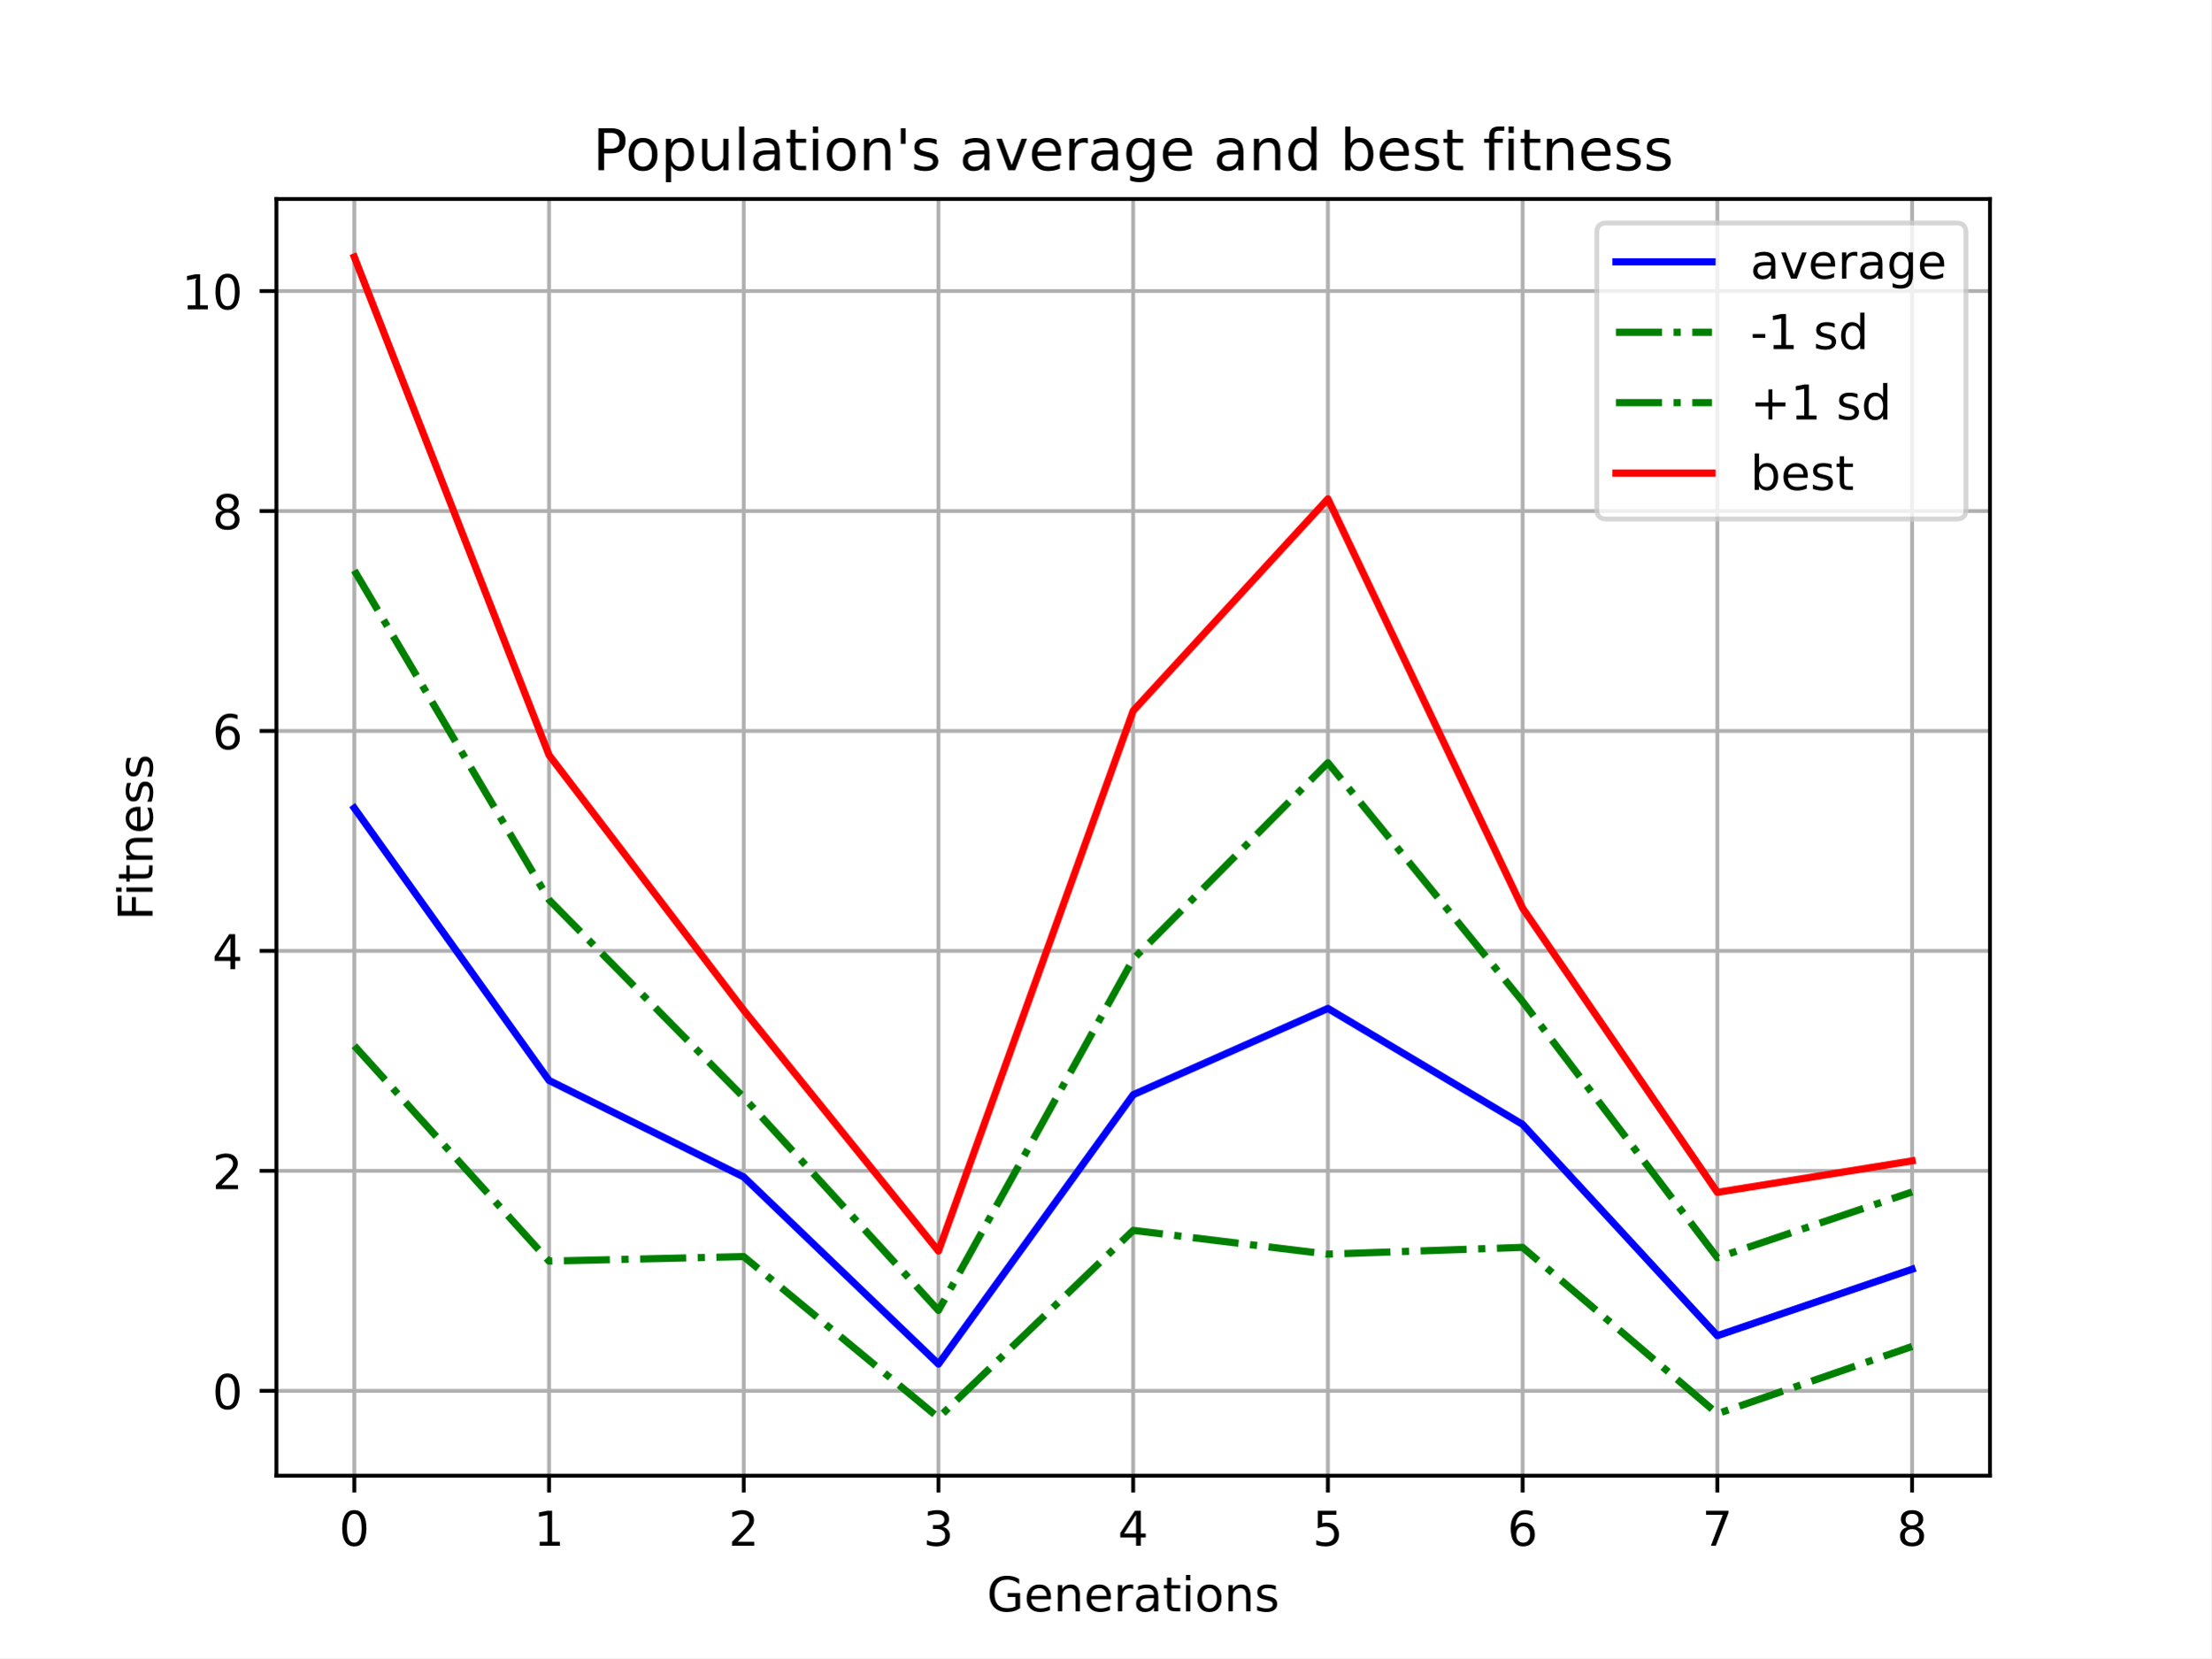
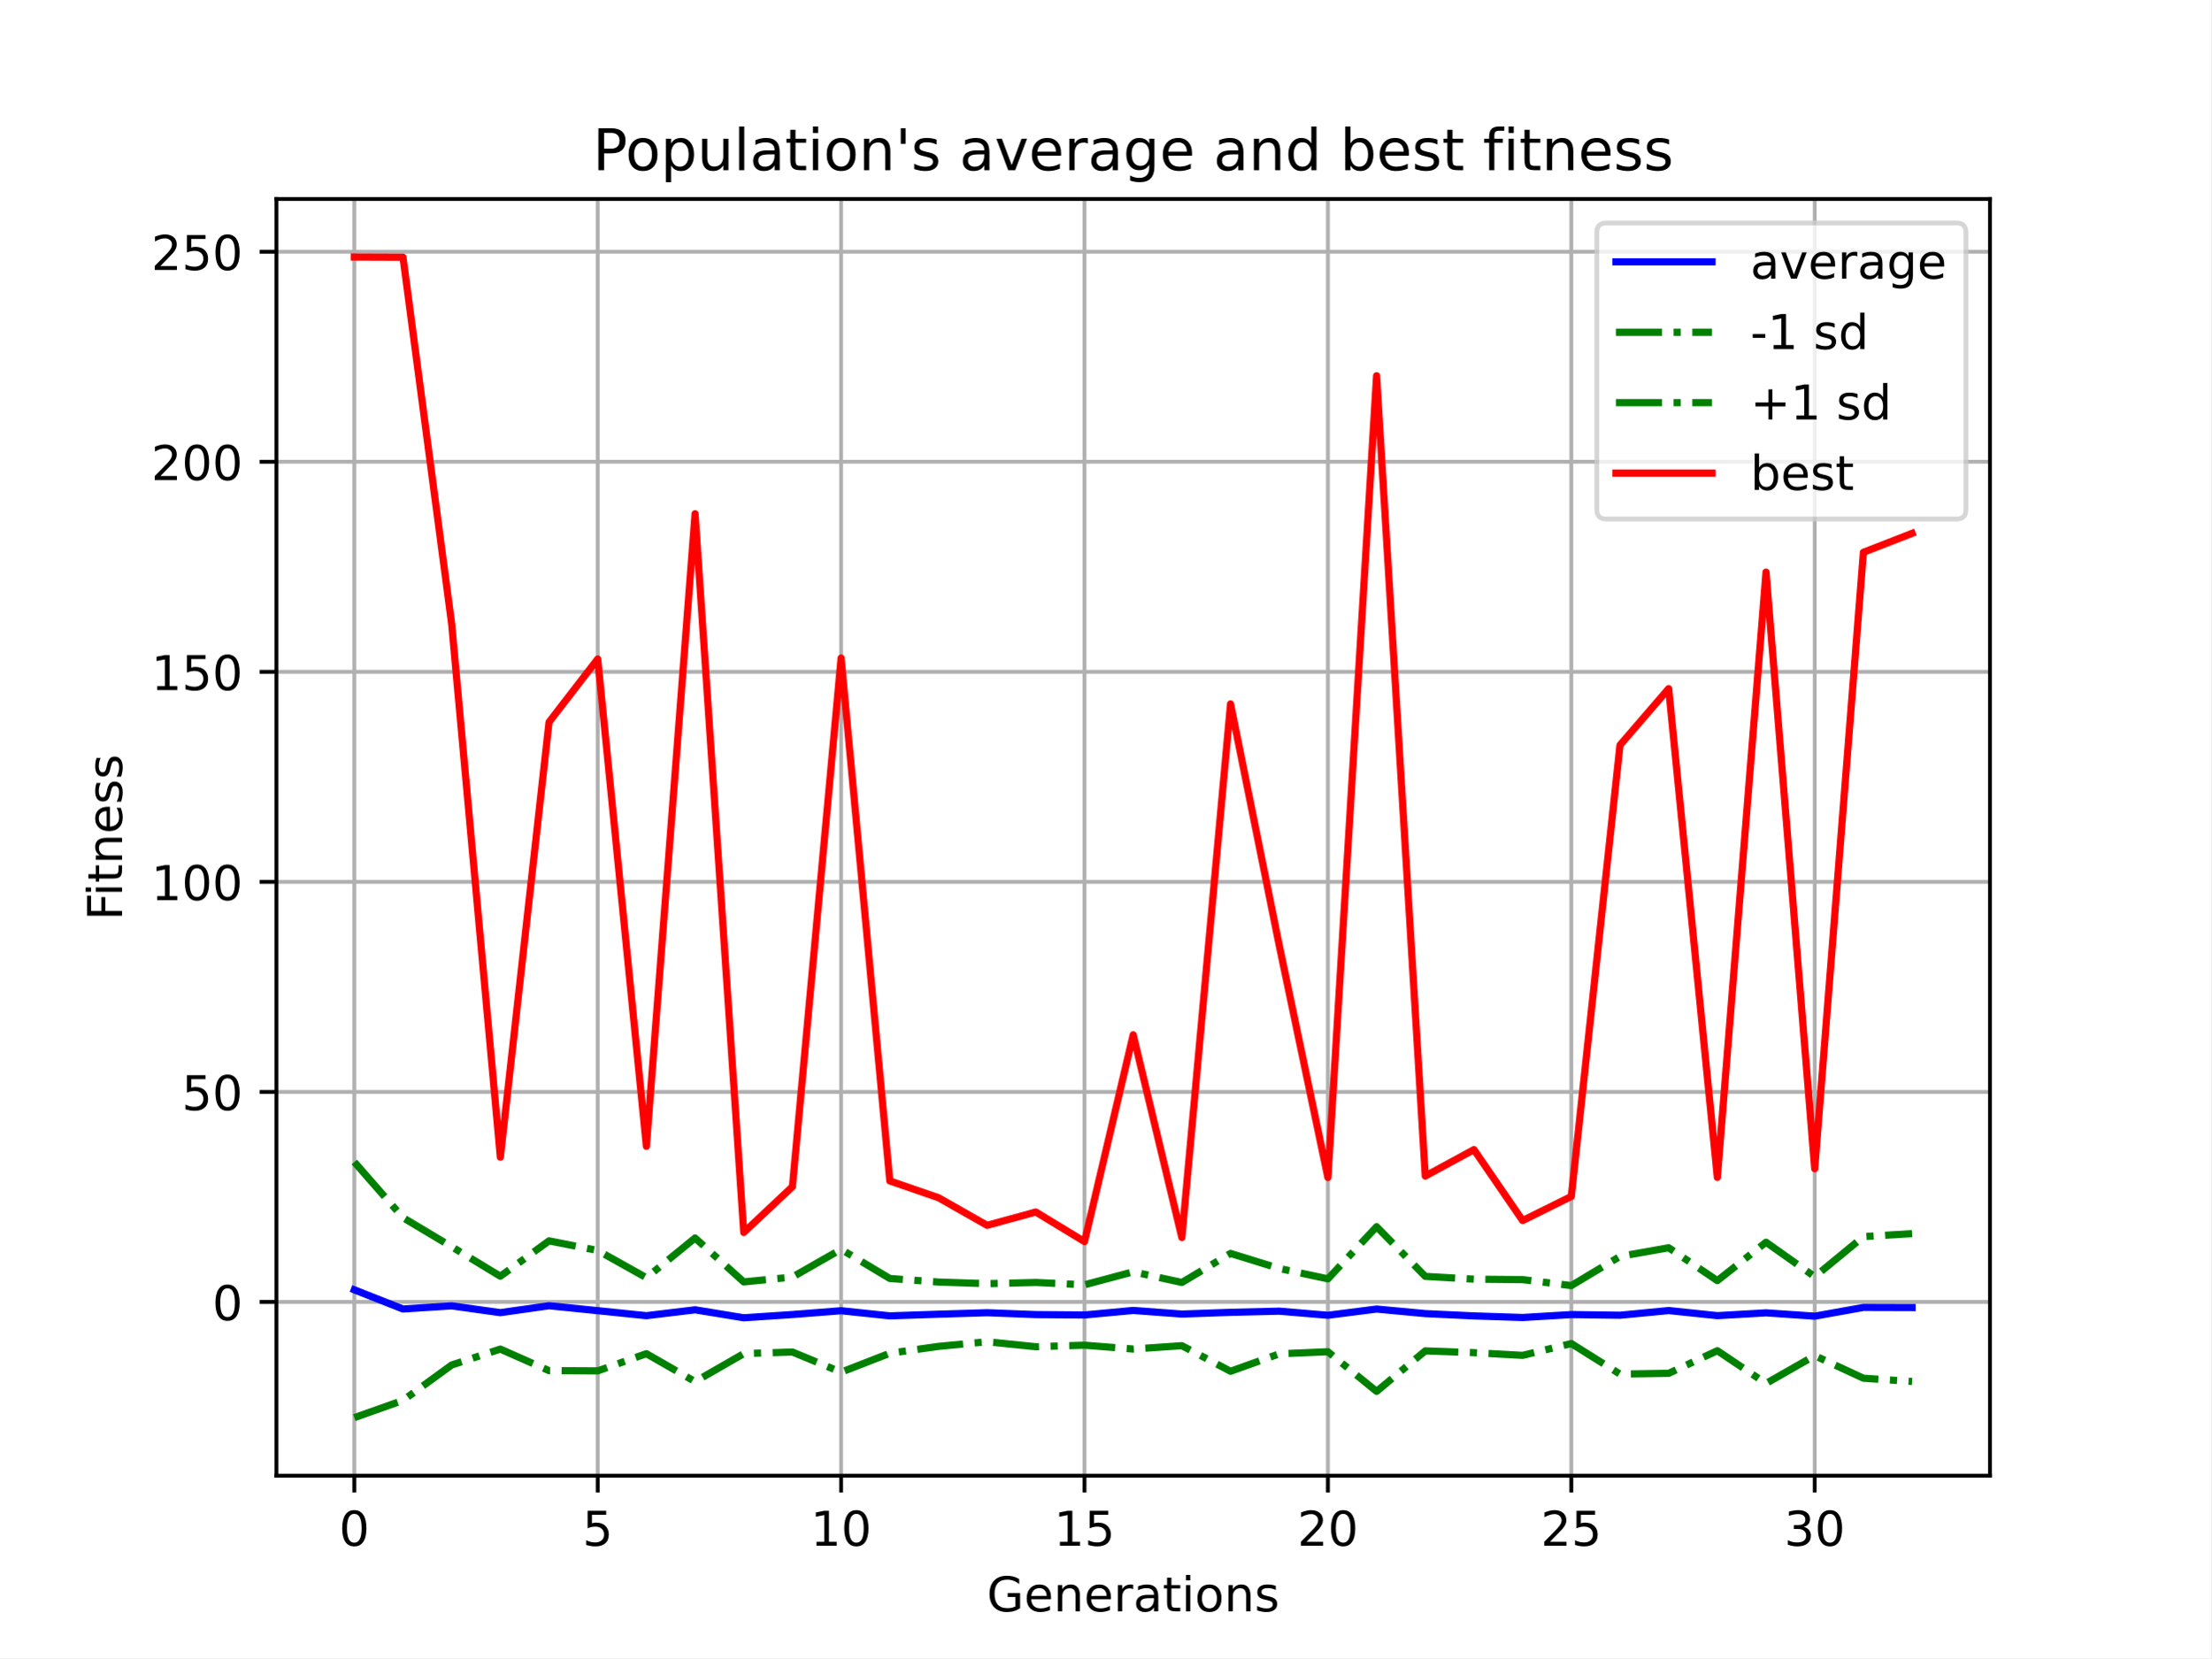
<svg xmlns="http://www.w3.org/2000/svg" xmlns:xlink="http://www.w3.org/1999/xlink" width="460.8pt" height="345.6pt" viewBox="0 0 460.8 345.6" version="1.1">
  <defs>
    <style type="text/css">*{stroke-linejoin: round; stroke-linecap: butt}</style>
  </defs>
  <g id="figure_1">
    <g id="patch_1">
      <path d="M 0 345.6  L 460.8 345.6  L 460.8 0  L 0 0  z " style="fill: #ffffff" />
    </g>
    <g id="axes_1">
      <g id="patch_2">
        <path d="M 57.6 307.584  L 414.72 307.584  L 414.72 41.472  L 57.6 41.472  z " style="fill: #ffffff" />
      </g>
      <g id="matplotlib.axis_1">
        <g id="xtick_1">
          <g id="line2d_1">
-             <path d="M 73.833 307.584  L 73.833 41.472  " clip-path="url(#p01bedd842c)" style="fill: none; stroke: #b0b0b0; stroke-width: 0.8; stroke-linecap: square" />
+             <path d="M 73.833 307.584  L 73.833 41.472  " clip-path="url(#pdebf750aec)" style="fill: none; stroke: #b0b0b0; stroke-width: 0.8; stroke-linecap: square" />
          </g>
          <g id="line2d_2">
            <defs>
-               <path id="m72f42706ec" d="M 0 0  L 0 3.5  " style="stroke: #000000; stroke-width: 0.8" />
-             </defs>
-             <g>
-               <use xlink:href="#m72f42706ec" x="73.833" y="307.584" style="stroke: #000000; stroke-width: 0.8" />
+               <path id="m48e5cbd586" d="M 0 0  L 0 3.5  " style="stroke: #000000; stroke-width: 0.8" />
+             </defs>
+             <g>
+               <use xlink:href="#m48e5cbd586" x="73.833" y="307.584" style="stroke: #000000; stroke-width: 0.8" />
            </g>
          </g>
          <g id="text_1">
            <g transform="translate(70.65148 322.1824) scale(0.1 -0.1)">
              <defs>
                <path id="DejaVuSans-30" d="M 2034 4250  Q 1547 4250 1301 3770  Q 1056 3291 1056 2328  Q 1056 1369 1301 889  Q 1547 409 2034 409  Q 2525 409 2770 889  Q 3016 1369 3016 2328  Q 3016 3291 2770 3770  Q 2525 4250 2034 4250  z M 2034 4750  Q 2819 4750 3233 4129  Q 3647 3509 3647 2328  Q 3647 1150 3233 529  Q 2819 -91 2034 -91  Q 1250 -91 836 529  Q 422 1150 422 2328  Q 422 3509 836 4129  Q 1250 4750 2034 4750  z " transform="scale(0.015625)" />
              </defs>
              <use xlink:href="#DejaVuSans-30" />
            </g>
          </g>
        </g>
        <g id="xtick_2">
          <g id="line2d_3">
-             <path d="M 114.415 307.584  L 114.415 41.472  " clip-path="url(#p01bedd842c)" style="fill: none; stroke: #b0b0b0; stroke-width: 0.8; stroke-linecap: square" />
+             <path d="M 124.56 307.584  L 124.56 41.472  " clip-path="url(#pdebf750aec)" style="fill: none; stroke: #b0b0b0; stroke-width: 0.8; stroke-linecap: square" />
          </g>
          <g id="line2d_4">
            <g>
-               <use xlink:href="#m72f42706ec" x="114.415" y="307.584" style="stroke: #000000; stroke-width: 0.8" />
+               <use xlink:href="#m48e5cbd586" x="124.56" y="307.584" style="stroke: #000000; stroke-width: 0.8" />
            </g>
          </g>
          <g id="text_2">
-             <g transform="translate(111.2333 322.1824) scale(0.1 -0.1)">
+             <g transform="translate(121.3787 322.1824) scale(0.1 -0.1)">
+               <defs>
+                 <path id="DejaVuSans-35" d="M 691 4666  L 3169 4666  L 3169 4134  L 1269 4134  L 1269 2991  Q 1406 3038 1543 3061  Q 1681 3084 1819 3084  Q 2600 3084 3056 2656  Q 3513 2228 3513 1497  Q 3513 744 3044 326  Q 2575 -91 1722 -91  Q 1428 -91 1123 -41  Q 819 9 494 109  L 494 744  Q 775 591 1075 516  Q 1375 441 1709 441  Q 2250 441 2565 725  Q 2881 1009 2881 1497  Q 2881 1984 2565 2268  Q 2250 2553 1709 2553  Q 1456 2553 1204 2497  Q 953 2441 691 2322  L 691 4666  z " transform="scale(0.015625)" />
+               </defs>
+               <use xlink:href="#DejaVuSans-35" />
+             </g>
+           </g>
+         </g>
+         <g id="xtick_3">
+           <g id="line2d_5">
+             <path d="M 175.287 307.584  L 175.287 41.472  " clip-path="url(#pdebf750aec)" style="fill: none; stroke: #b0b0b0; stroke-width: 0.8; stroke-linecap: square" />
+           </g>
+           <g id="line2d_6">
+             <g>
+               <use xlink:href="#m48e5cbd586" x="175.287" y="307.584" style="stroke: #000000; stroke-width: 0.8" />
+             </g>
+           </g>
+           <g id="text_3">
+             <g transform="translate(168.9248 322.1824) scale(0.1 -0.1)">
              <defs>
                <path id="DejaVuSans-31" d="M 794 531  L 1825 531  L 1825 4091  L 703 3866  L 703 4441  L 1819 4666  L 2450 4666  L 2450 531  L 3481 531  L 3481 0  L 794 0  L 794 531  z " transform="scale(0.015625)" />
              </defs>
              <use xlink:href="#DejaVuSans-31" />
-             </g>
-           </g>
-         </g>
-         <g id="xtick_3">
-           <g id="line2d_5">
-             <path d="M 154.996 307.584  L 154.996 41.472  " clip-path="url(#p01bedd842c)" style="fill: none; stroke: #b0b0b0; stroke-width: 0.8; stroke-linecap: square" />
-           </g>
-           <g id="line2d_6">
-             <g>
-               <use xlink:href="#m72f42706ec" x="154.996" y="307.584" style="stroke: #000000; stroke-width: 0.8" />
-             </g>
-           </g>
-           <g id="text_3">
-             <g transform="translate(151.8151 322.1824) scale(0.1 -0.1)">
+               <use xlink:href="#DejaVuSans-30" x="63.623" />
+             </g>
+           </g>
+         </g>
+         <g id="xtick_4">
+           <g id="line2d_7">
+             <path d="M 226.015 307.584  L 226.015 41.472  " clip-path="url(#pdebf750aec)" style="fill: none; stroke: #b0b0b0; stroke-width: 0.8; stroke-linecap: square" />
+           </g>
+           <g id="line2d_8">
+             <g>
+               <use xlink:href="#m48e5cbd586" x="226.015" y="307.584" style="stroke: #000000; stroke-width: 0.8" />
+             </g>
+           </g>
+           <g id="text_4">
+             <g transform="translate(219.652 322.1824) scale(0.1 -0.1)">
+               <use xlink:href="#DejaVuSans-31" />
+               <use xlink:href="#DejaVuSans-35" x="63.623" />
+             </g>
+           </g>
+         </g>
+         <g id="xtick_5">
+           <g id="line2d_9">
+             <path d="M 276.742 307.584  L 276.742 41.472  " clip-path="url(#pdebf750aec)" style="fill: none; stroke: #b0b0b0; stroke-width: 0.8; stroke-linecap: square" />
+           </g>
+           <g id="line2d_10">
+             <g>
+               <use xlink:href="#m48e5cbd586" x="276.742" y="307.584" style="stroke: #000000; stroke-width: 0.8" />
+             </g>
+           </g>
+           <g id="text_5">
+             <g transform="translate(270.3793 322.1824) scale(0.1 -0.1)">
              <defs>
                <path id="DejaVuSans-32" d="M 1228 531  L 3431 531  L 3431 0  L 469 0  L 469 531  Q 828 903 1448 1529  Q 2069 2156 2228 2338  Q 2531 2678 2651 2914  Q 2772 3150 2772 3378  Q 2772 3750 2511 3984  Q 2250 4219 1831 4219  Q 1534 4219 1204 4116  Q 875 4013 500 3803  L 500 4441  Q 881 4594 1212 4672  Q 1544 4750 1819 4750  Q 2544 4750 2975 4387  Q 3406 4025 3406 3419  Q 3406 3131 3298 2873  Q 3191 2616 2906 2266  Q 2828 2175 2409 1742  Q 1991 1309 1228 531  z " transform="scale(0.015625)" />
              </defs>
              <use xlink:href="#DejaVuSans-32" />
-             </g>
-           </g>
-         </g>
-         <g id="xtick_4">
-           <g id="line2d_7">
-             <path d="M 195.578 307.584  L 195.578 41.472  " clip-path="url(#p01bedd842c)" style="fill: none; stroke: #b0b0b0; stroke-width: 0.8; stroke-linecap: square" />
-           </g>
-           <g id="line2d_8">
-             <g>
-               <use xlink:href="#m72f42706ec" x="195.578" y="307.584" style="stroke: #000000; stroke-width: 0.8" />
-             </g>
-           </g>
-           <g id="text_4">
-             <g transform="translate(192.3969 322.1824) scale(0.1 -0.1)">
+               <use xlink:href="#DejaVuSans-30" x="63.623" />
+             </g>
+           </g>
+         </g>
+         <g id="xtick_6">
+           <g id="line2d_11">
+             <path d="M 327.469 307.584  L 327.469 41.472  " clip-path="url(#pdebf750aec)" style="fill: none; stroke: #b0b0b0; stroke-width: 0.8; stroke-linecap: square" />
+           </g>
+           <g id="line2d_12">
+             <g>
+               <use xlink:href="#m48e5cbd586" x="327.469" y="307.584" style="stroke: #000000; stroke-width: 0.8" />
+             </g>
+           </g>
+           <g id="text_6">
+             <g transform="translate(321.1066 322.1824) scale(0.1 -0.1)">
+               <use xlink:href="#DejaVuSans-32" />
+               <use xlink:href="#DejaVuSans-35" x="63.623" />
+             </g>
+           </g>
+         </g>
+         <g id="xtick_7">
+           <g id="line2d_13">
+             <path d="M 378.196 307.584  L 378.196 41.472  " clip-path="url(#pdebf750aec)" style="fill: none; stroke: #b0b0b0; stroke-width: 0.8; stroke-linecap: square" />
+           </g>
+           <g id="line2d_14">
+             <g>
+               <use xlink:href="#m48e5cbd586" x="378.196" y="307.584" style="stroke: #000000; stroke-width: 0.8" />
+             </g>
+           </g>
+           <g id="text_7">
+             <g transform="translate(371.8339 322.1824) scale(0.1 -0.1)">
              <defs>
                <path id="DejaVuSans-33" d="M 2597 2516  Q 3050 2419 3304 2112  Q 3559 1806 3559 1356  Q 3559 666 3084 287  Q 2609 -91 1734 -91  Q 1441 -91 1130 -33  Q 819 25 488 141  L 488 750  Q 750 597 1062 519  Q 1375 441 1716 441  Q 2309 441 2620 675  Q 2931 909 2931 1356  Q 2931 1769 2642 2001  Q 2353 2234 1838 2234  L 1294 2234  L 1294 2753  L 1863 2753  Q 2328 2753 2575 2939  Q 2822 3125 2822 3475  Q 2822 3834 2567 4026  Q 2313 4219 1838 4219  Q 1578 4219 1281 4162  Q 984 4106 628 3988  L 628 4550  Q 988 4650 1302 4700  Q 1616 4750 1894 4750  Q 2613 4750 3031 4423  Q 3450 4097 3450 3541  Q 3450 3153 3228 2886  Q 3006 2619 2597 2516  z " transform="scale(0.015625)" />
              </defs>
              <use xlink:href="#DejaVuSans-33" />
-             </g>
-           </g>
-         </g>
-         <g id="xtick_5">
-           <g id="line2d_9">
-             <path d="M 236.16 307.584  L 236.16 41.472  " clip-path="url(#p01bedd842c)" style="fill: none; stroke: #b0b0b0; stroke-width: 0.8; stroke-linecap: square" />
-           </g>
-           <g id="line2d_10">
-             <g>
-               <use xlink:href="#m72f42706ec" x="236.16" y="307.584" style="stroke: #000000; stroke-width: 0.8" />
-             </g>
-           </g>
-           <g id="text_5">
-             <g transform="translate(232.9787 322.1824) scale(0.1 -0.1)">
-               <defs>
-                 <path id="DejaVuSans-34" d="M 2419 4116  L 825 1625  L 2419 1625  L 2419 4116  z M 2253 4666  L 3047 4666  L 3047 1625  L 3713 1625  L 3713 1100  L 3047 1100  L 3047 0  L 2419 0  L 2419 1100  L 313 1100  L 313 1709  L 2253 4666  z " transform="scale(0.015625)" />
-               </defs>
-               <use xlink:href="#DejaVuSans-34" />
-             </g>
-           </g>
-         </g>
-         <g id="xtick_6">
-           <g id="line2d_11">
-             <path d="M 276.742 307.584  L 276.742 41.472  " clip-path="url(#p01bedd842c)" style="fill: none; stroke: #b0b0b0; stroke-width: 0.8; stroke-linecap: square" />
-           </g>
-           <g id="line2d_12">
-             <g>
-               <use xlink:href="#m72f42706ec" x="276.742" y="307.584" style="stroke: #000000; stroke-width: 0.8" />
-             </g>
-           </g>
-           <g id="text_6">
-             <g transform="translate(273.5606 322.1824) scale(0.1 -0.1)">
-               <defs>
-                 <path id="DejaVuSans-35" d="M 691 4666  L 3169 4666  L 3169 4134  L 1269 4134  L 1269 2991  Q 1406 3038 1543 3061  Q 1681 3084 1819 3084  Q 2600 3084 3056 2656  Q 3513 2228 3513 1497  Q 3513 744 3044 326  Q 2575 -91 1722 -91  Q 1428 -91 1123 -41  Q 819 9 494 109  L 494 744  Q 775 591 1075 516  Q 1375 441 1709 441  Q 2250 441 2565 725  Q 2881 1009 2881 1497  Q 2881 1984 2565 2268  Q 2250 2553 1709 2553  Q 1456 2553 1204 2497  Q 953 2441 691 2322  L 691 4666  z " transform="scale(0.015625)" />
-               </defs>
-               <use xlink:href="#DejaVuSans-35" />
-             </g>
-           </g>
-         </g>
-         <g id="xtick_7">
-           <g id="line2d_13">
-             <path d="M 317.324 307.584  L 317.324 41.472  " clip-path="url(#p01bedd842c)" style="fill: none; stroke: #b0b0b0; stroke-width: 0.8; stroke-linecap: square" />
-           </g>
-           <g id="line2d_14">
-             <g>
-               <use xlink:href="#m72f42706ec" x="317.324" y="307.584" style="stroke: #000000; stroke-width: 0.8" />
-             </g>
-           </g>
-           <g id="text_7">
-             <g transform="translate(314.1424 322.1824) scale(0.1 -0.1)">
-               <defs>
-                 <path id="DejaVuSans-36" d="M 2113 2584  Q 1688 2584 1439 2293  Q 1191 2003 1191 1497  Q 1191 994 1439 701  Q 1688 409 2113 409  Q 2538 409 2786 701  Q 3034 994 3034 1497  Q 3034 2003 2786 2293  Q 2538 2584 2113 2584  z M 3366 4563  L 3366 3988  Q 3128 4100 2886 4159  Q 2644 4219 2406 4219  Q 1781 4219 1451 3797  Q 1122 3375 1075 2522  Q 1259 2794 1537 2939  Q 1816 3084 2150 3084  Q 2853 3084 3261 2657  Q 3669 2231 3669 1497  Q 3669 778 3244 343  Q 2819 -91 2113 -91  Q 1303 -91 875 529  Q 447 1150 447 2328  Q 447 3434 972 4092  Q 1497 4750 2381 4750  Q 2619 4750 2861 4703  Q 3103 4656 3366 4563  z " transform="scale(0.015625)" />
-               </defs>
-               <use xlink:href="#DejaVuSans-36" />
-             </g>
-           </g>
-         </g>
-         <g id="xtick_8">
-           <g id="line2d_15">
-             <path d="M 357.905 307.584  L 357.905 41.472  " clip-path="url(#p01bedd842c)" style="fill: none; stroke: #b0b0b0; stroke-width: 0.8; stroke-linecap: square" />
-           </g>
-           <g id="line2d_16">
-             <g>
-               <use xlink:href="#m72f42706ec" x="357.905" y="307.584" style="stroke: #000000; stroke-width: 0.8" />
-             </g>
-           </g>
-           <g id="text_8">
-             <g transform="translate(354.7242 322.1824) scale(0.1 -0.1)">
-               <defs>
-                 <path id="DejaVuSans-37" d="M 525 4666  L 3525 4666  L 3525 4397  L 1831 0  L 1172 0  L 2766 4134  L 525 4134  L 525 4666  z " transform="scale(0.015625)" />
-               </defs>
-               <use xlink:href="#DejaVuSans-37" />
-             </g>
-           </g>
-         </g>
-         <g id="xtick_9">
-           <g id="line2d_17">
-             <path d="M 398.487 307.584  L 398.487 41.472  " clip-path="url(#p01bedd842c)" style="fill: none; stroke: #b0b0b0; stroke-width: 0.8; stroke-linecap: square" />
-           </g>
-           <g id="line2d_18">
-             <g>
-               <use xlink:href="#m72f42706ec" x="398.487" y="307.584" style="stroke: #000000; stroke-width: 0.8" />
-             </g>
-           </g>
-           <g id="text_9">
-             <g transform="translate(395.306 322.1824) scale(0.1 -0.1)">
-               <defs>
-                 <path id="DejaVuSans-38" d="M 2034 2216  Q 1584 2216 1326 1975  Q 1069 1734 1069 1313  Q 1069 891 1326 650  Q 1584 409 2034 409  Q 2484 409 2743 651  Q 3003 894 3003 1313  Q 3003 1734 2745 1975  Q 2488 2216 2034 2216  z M 1403 2484  Q 997 2584 770 2862  Q 544 3141 544 3541  Q 544 4100 942 4425  Q 1341 4750 2034 4750  Q 2731 4750 3128 4425  Q 3525 4100 3525 3541  Q 3525 3141 3298 2862  Q 3072 2584 2669 2484  Q 3125 2378 3379 2068  Q 3634 1759 3634 1313  Q 3634 634 3220 271  Q 2806 -91 2034 -91  Q 1263 -91 848 271  Q 434 634 434 1313  Q 434 1759 690 2068  Q 947 2378 1403 2484  z M 1172 3481  Q 1172 3119 1398 2916  Q 1625 2713 2034 2713  Q 2441 2713 2670 2916  Q 2900 3119 2900 3481  Q 2900 3844 2670 4047  Q 2441 4250 2034 4250  Q 1625 4250 1398 4047  Q 1172 3844 1172 3481  z " transform="scale(0.015625)" />
-               </defs>
-               <use xlink:href="#DejaVuSans-38" />
-             </g>
-           </g>
-         </g>
-         <g id="text_10">
+               <use xlink:href="#DejaVuSans-30" x="63.623" />
+             </g>
+           </g>
+         </g>
+         <g id="text_8">
          <g transform="translate(205.6623 335.8606) scale(0.1 -0.1)">
            <defs>
              <path id="DejaVuSans-47" d="M 3809 666  L 3809 1919  L 2778 1919  L 2778 2438  L 4434 2438  L 4434 434  Q 4069 175 3628 42  Q 3188 -91 2688 -91  Q 1594 -91 976 548  Q 359 1188 359 2328  Q 359 3472 976 4111  Q 1594 4750 2688 4750  Q 3144 4750 3555 4637  Q 3966 4525 4313 4306  L 4313 3634  Q 3963 3931 3569 4081  Q 3175 4231 2741 4231  Q 1884 4231 1454 3753  Q 1025 3275 1025 2328  Q 1025 1384 1454 906  Q 1884 428 2741 428  Q 3075 428 3337 486  Q 3600 544 3809 666  z " transform="scale(0.015625)" />
              <path id="DejaVuSans-65" d="M 3597 1894  L 3597 1613  L 953 1613  Q 991 1019 1311 708  Q 1631 397 2203 397  Q 2534 397 2845 478  Q 3156 559 3463 722  L 3463 178  Q 3153 47 2828 -22  Q 2503 -91 2169 -91  Q 1331 -91 842 396  Q 353 884 353 1716  Q 353 2575 817 3079  Q 1281 3584 2069 3584  Q 2775 3584 3186 3129  Q 3597 2675 3597 1894  z M 3022 2063  Q 3016 2534 2758 2815  Q 2500 3097 2075 3097  Q 1594 3097 1305 2825  Q 1016 2553 972 2059  L 3022 2063  z " transform="scale(0.015625)" />
              <path id="DejaVuSans-6e" d="M 3513 2113  L 3513 0  L 2938 0  L 2938 2094  Q 2938 2591 2744 2837  Q 2550 3084 2163 3084  Q 1697 3084 1428 2787  Q 1159 2491 1159 1978  L 1159 0  L 581 0  L 581 3500  L 1159 3500  L 1159 2956  Q 1366 3272 1645 3428  Q 1925 3584 2291 3584  Q 2894 3584 3203 3211  Q 3513 2838 3513 2113  z " transform="scale(0.015625)" />
              <path id="DejaVuSans-72" d="M 2631 2963  Q 2534 3019 2420 3045  Q 2306 3072 2169 3072  Q 1681 3072 1420 2755  Q 1159 2438 1159 1844  L 1159 0  L 581 0  L 581 3500  L 1159 3500  L 1159 2956  Q 1341 3275 1631 3429  Q 1922 3584 2338 3584  Q 2397 3584 2469 3576  Q 2541 3569 2628 3553  L 2631 2963  z " transform="scale(0.015625)" />
              <path id="DejaVuSans-61" d="M 2194 1759  Q 1497 1759 1228 1600  Q 959 1441 959 1056  Q 959 750 1161 570  Q 1363 391 1709 391  Q 2188 391 2477 730  Q 2766 1069 2766 1631  L 2766 1759  L 2194 1759  z M 3341 1997  L 3341 0  L 2766 0  L 2766 531  Q 2569 213 2275 61  Q 1981 -91 1556 -91  Q 1019 -91 701 211  Q 384 513 384 1019  Q 384 1609 779 1909  Q 1175 2209 1959 2209  L 2766 2209  L 2766 2266  Q 2766 2663 2505 2880  Q 2244 3097 1772 3097  Q 1472 3097 1187 3025  Q 903 2953 641 2809  L 641 3341  Q 956 3463 1253 3523  Q 1550 3584 1831 3584  Q 2591 3584 2966 3190  Q 3341 2797 3341 1997  z " transform="scale(0.015625)" />
              <path id="DejaVuSans-74" d="M 1172 4494  L 1172 3500  L 2356 3500  L 2356 3053  L 1172 3053  L 1172 1153  Q 1172 725 1289 603  Q 1406 481 1766 481  L 2356 481  L 2356 0  L 1766 0  Q 1100 0 847 248  Q 594 497 594 1153  L 594 3053  L 172 3053  L 172 3500  L 594 3500  L 594 4494  L 1172 4494  z " transform="scale(0.015625)" />
              <path id="DejaVuSans-69" d="M 603 3500  L 1178 3500  L 1178 0  L 603 0  L 603 3500  z M 603 4863  L 1178 4863  L 1178 4134  L 603 4134  L 603 4863  z " transform="scale(0.015625)" />
              <path id="DejaVuSans-6f" d="M 1959 3097  Q 1497 3097 1228 2736  Q 959 2375 959 1747  Q 959 1119 1226 758  Q 1494 397 1959 397  Q 2419 397 2687 759  Q 2956 1122 2956 1747  Q 2956 2369 2687 2733  Q 2419 3097 1959 3097  z M 1959 3584  Q 2709 3584 3137 3096  Q 3566 2609 3566 1747  Q 3566 888 3137 398  Q 2709 -91 1959 -91  Q 1206 -91 779 398  Q 353 888 353 1747  Q 353 2609 779 3096  Q 1206 3584 1959 3584  z " transform="scale(0.015625)" />
              <path id="DejaVuSans-73" d="M 2834 3397  L 2834 2853  Q 2591 2978 2328 3040  Q 2066 3103 1784 3103  Q 1356 3103 1142 2972  Q 928 2841 928 2578  Q 928 2378 1081 2264  Q 1234 2150 1697 2047  L 1894 2003  Q 2506 1872 2764 1633  Q 3022 1394 3022 966  Q 3022 478 2636 193  Q 2250 -91 1575 -91  Q 1294 -91 989 -36  Q 684 19 347 128  L 347 722  Q 666 556 975 473  Q 1284 391 1588 391  Q 1994 391 2212 530  Q 2431 669 2431 922  Q 2431 1156 2273 1281  Q 2116 1406 1581 1522  L 1381 1569  Q 847 1681 609 1914  Q 372 2147 372 2553  Q 372 3047 722 3315  Q 1072 3584 1716 3584  Q 2034 3584 2315 3537  Q 2597 3491 2834 3397  z " transform="scale(0.015625)" />
            </defs>
            <use xlink:href="#DejaVuSans-47" />
            <use xlink:href="#DejaVuSans-65" x="77.49" />
            <use xlink:href="#DejaVuSans-6e" x="139.014" />
            <use xlink:href="#DejaVuSans-65" x="202.393" />
            <use xlink:href="#DejaVuSans-72" x="263.916" />
            <use xlink:href="#DejaVuSans-61" x="305.029" />
            <use xlink:href="#DejaVuSans-74" x="366.309" />
            <use xlink:href="#DejaVuSans-69" x="405.518" />
            <use xlink:href="#DejaVuSans-6f" x="433.301" />
            <use xlink:href="#DejaVuSans-6e" x="494.482" />
            <use xlink:href="#DejaVuSans-73" x="557.861" />
          </g>
        </g>
      </g>
      <g id="matplotlib.axis_2">
        <g id="ytick_1">
+           <g id="line2d_15">
+             <path d="M 57.6 271.369  L 414.72 271.369  " clip-path="url(#pdebf750aec)" style="fill: none; stroke: #b0b0b0; stroke-width: 0.8; stroke-linecap: square" />
+           </g>
+           <g id="line2d_16">
+             <defs>
+               <path id="m5f8ecd2b0b" d="M 0 0  L -3.5 0  " style="stroke: #000000; stroke-width: 0.8" />
+             </defs>
+             <g>
+               <use xlink:href="#m5f8ecd2b0b" x="57.6" y="271.369" style="stroke: #000000; stroke-width: 0.8" />
+             </g>
+           </g>
+           <g id="text_9">
+             <g transform="translate(44.2375 275.1684) scale(0.1 -0.1)">
+               <use xlink:href="#DejaVuSans-30" />
+             </g>
+           </g>
+         </g>
+         <g id="ytick_2">
+           <g id="line2d_17">
+             <path d="M 57.6 227.589  L 414.72 227.589  " clip-path="url(#pdebf750aec)" style="fill: none; stroke: #b0b0b0; stroke-width: 0.8; stroke-linecap: square" />
+           </g>
+           <g id="line2d_18">
+             <g>
+               <use xlink:href="#m5f8ecd2b0b" x="57.6" y="227.589" style="stroke: #000000; stroke-width: 0.8" />
+             </g>
+           </g>
+           <g id="text_10">
+             <g transform="translate(37.875 231.3882) scale(0.1 -0.1)">
+               <use xlink:href="#DejaVuSans-35" />
+               <use xlink:href="#DejaVuSans-30" x="63.623" />
+             </g>
+           </g>
+         </g>
+         <g id="ytick_3">
          <g id="line2d_19">
-             <path d="M 57.6 289.898  L 414.72 289.898  " clip-path="url(#p01bedd842c)" style="fill: none; stroke: #b0b0b0; stroke-width: 0.8; stroke-linecap: square" />
+             <path d="M 57.6 183.809  L 414.72 183.809  " clip-path="url(#pdebf750aec)" style="fill: none; stroke: #b0b0b0; stroke-width: 0.8; stroke-linecap: square" />
          </g>
          <g id="line2d_20">
-             <defs>
-               <path id="m02388fbb67" d="M 0 0  L -3.5 0  " style="stroke: #000000; stroke-width: 0.8" />
-             </defs>
-             <g>
-               <use xlink:href="#m02388fbb67" x="57.6" y="289.898" style="stroke: #000000; stroke-width: 0.8" />
+             <g>
+               <use xlink:href="#m5f8ecd2b0b" x="57.6" y="183.809" style="stroke: #000000; stroke-width: 0.8" />
            </g>
          </g>
          <g id="text_11">
-             <g transform="translate(44.2375 293.6971) scale(0.1 -0.1)">
-               <use xlink:href="#DejaVuSans-30" />
-             </g>
-           </g>
-         </g>
-         <g id="ytick_2">
+             <g transform="translate(31.5125 187.608) scale(0.1 -0.1)">
+               <use xlink:href="#DejaVuSans-31" />
+               <use xlink:href="#DejaVuSans-30" x="63.623" />
+               <use xlink:href="#DejaVuSans-30" x="127.246" />
+             </g>
+           </g>
+         </g>
+         <g id="ytick_4">
          <g id="line2d_21">
-             <path d="M 57.6 244.05  L 414.72 244.05  " clip-path="url(#p01bedd842c)" style="fill: none; stroke: #b0b0b0; stroke-width: 0.8; stroke-linecap: square" />
+             <path d="M 57.6 140.029  L 414.72 140.029  " clip-path="url(#pdebf750aec)" style="fill: none; stroke: #b0b0b0; stroke-width: 0.8; stroke-linecap: square" />
          </g>
          <g id="line2d_22">
            <g>
-               <use xlink:href="#m02388fbb67" x="57.6" y="244.05" style="stroke: #000000; stroke-width: 0.8" />
+               <use xlink:href="#m5f8ecd2b0b" x="57.6" y="140.029" style="stroke: #000000; stroke-width: 0.8" />
            </g>
          </g>
          <g id="text_12">
-             <g transform="translate(44.2375 247.8491) scale(0.1 -0.1)">
+             <g transform="translate(31.5125 143.8278) scale(0.1 -0.1)">
+               <use xlink:href="#DejaVuSans-31" />
+               <use xlink:href="#DejaVuSans-35" x="63.623" />
+               <use xlink:href="#DejaVuSans-30" x="127.246" />
+             </g>
+           </g>
+         </g>
+         <g id="ytick_5">
+           <g id="line2d_23">
+             <path d="M 57.6 96.248  L 414.72 96.248  " clip-path="url(#pdebf750aec)" style="fill: none; stroke: #b0b0b0; stroke-width: 0.8; stroke-linecap: square" />
+           </g>
+           <g id="line2d_24">
+             <g>
+               <use xlink:href="#m5f8ecd2b0b" x="57.6" y="96.248" style="stroke: #000000; stroke-width: 0.8" />
+             </g>
+           </g>
+           <g id="text_13">
+             <g transform="translate(31.5125 100.0477) scale(0.1 -0.1)">
              <use xlink:href="#DejaVuSans-32" />
-             </g>
-           </g>
-         </g>
-         <g id="ytick_3">
-           <g id="line2d_23">
-             <path d="M 57.6 198.202  L 414.72 198.202  " clip-path="url(#p01bedd842c)" style="fill: none; stroke: #b0b0b0; stroke-width: 0.8; stroke-linecap: square" />
-           </g>
-           <g id="line2d_24">
-             <g>
-               <use xlink:href="#m02388fbb67" x="57.6" y="198.202" style="stroke: #000000; stroke-width: 0.8" />
-             </g>
-           </g>
-           <g id="text_13">
-             <g transform="translate(44.2375 202.0012) scale(0.1 -0.1)">
-               <use xlink:href="#DejaVuSans-34" />
-             </g>
-           </g>
-         </g>
-         <g id="ytick_4">
+               <use xlink:href="#DejaVuSans-30" x="63.623" />
+               <use xlink:href="#DejaVuSans-30" x="127.246" />
+             </g>
+           </g>
+         </g>
+         <g id="ytick_6">
          <g id="line2d_25">
-             <path d="M 57.6 152.354  L 414.72 152.354  " clip-path="url(#p01bedd842c)" style="fill: none; stroke: #b0b0b0; stroke-width: 0.8; stroke-linecap: square" />
+             <path d="M 57.6 52.468  L 414.72 52.468  " clip-path="url(#pdebf750aec)" style="fill: none; stroke: #b0b0b0; stroke-width: 0.8; stroke-linecap: square" />
          </g>
          <g id="line2d_26">
            <g>
-               <use xlink:href="#m02388fbb67" x="57.6" y="152.354" style="stroke: #000000; stroke-width: 0.8" />
+               <use xlink:href="#m5f8ecd2b0b" x="57.6" y="52.468" style="stroke: #000000; stroke-width: 0.8" />
            </g>
          </g>
          <g id="text_14">
-             <g transform="translate(44.2375 156.1532) scale(0.1 -0.1)">
-               <use xlink:href="#DejaVuSans-36" />
-             </g>
-           </g>
-         </g>
-         <g id="ytick_5">
-           <g id="line2d_27">
-             <path d="M 57.6 106.506  L 414.72 106.506  " clip-path="url(#p01bedd842c)" style="fill: none; stroke: #b0b0b0; stroke-width: 0.8; stroke-linecap: square" />
-           </g>
-           <g id="line2d_28">
-             <g>
-               <use xlink:href="#m02388fbb67" x="57.6" y="106.506" style="stroke: #000000; stroke-width: 0.8" />
-             </g>
-           </g>
-           <g id="text_15">
-             <g transform="translate(44.2375 110.3053) scale(0.1 -0.1)">
-               <use xlink:href="#DejaVuSans-38" />
-             </g>
-           </g>
-         </g>
-         <g id="ytick_6">
-           <g id="line2d_29">
-             <path d="M 57.6 60.658  L 414.72 60.658  " clip-path="url(#p01bedd842c)" style="fill: none; stroke: #b0b0b0; stroke-width: 0.8; stroke-linecap: square" />
-           </g>
-           <g id="line2d_30">
-             <g>
-               <use xlink:href="#m02388fbb67" x="57.6" y="60.658" style="stroke: #000000; stroke-width: 0.8" />
-             </g>
-           </g>
-           <g id="text_16">
-             <g transform="translate(37.875 64.45734) scale(0.1 -0.1)">
-               <use xlink:href="#DejaVuSans-31" />
-               <use xlink:href="#DejaVuSans-30" x="63.623" />
-             </g>
-           </g>
-         </g>
-         <g id="text_17">
-           <g transform="translate(31.79531 191.8452) rotate(-90) scale(0.1 -0.1)">
+             <g transform="translate(31.5125 56.26746) scale(0.1 -0.1)">
+               <use xlink:href="#DejaVuSans-32" />
+               <use xlink:href="#DejaVuSans-35" x="63.623" />
+               <use xlink:href="#DejaVuSans-30" x="127.246" />
+             </g>
+           </g>
+         </g>
+         <g id="text_15">
+           <g transform="translate(25.43281 191.8452) rotate(-90) scale(0.1 -0.1)">
            <defs>
              <path id="DejaVuSans-46" d="M 628 4666  L 3309 4666  L 3309 4134  L 1259 4134  L 1259 2759  L 3109 2759  L 3109 2228  L 1259 2228  L 1259 0  L 628 0  L 628 4666  z " transform="scale(0.015625)" />
            </defs>
            <use xlink:href="#DejaVuSans-46" />
            <use xlink:href="#DejaVuSans-69" x="50.27" />
            <use xlink:href="#DejaVuSans-74" x="78.053" />
            <use xlink:href="#DejaVuSans-6e" x="117.262" />
            <use xlink:href="#DejaVuSans-65" x="180.641" />
            <use xlink:href="#DejaVuSans-73" x="242.164" />
            <use xlink:href="#DejaVuSans-73" x="294.264" />
          </g>
        </g>
      </g>
-       <g id="line2d_31">
-         <path d="M 73.833 168.431  L 114.415 225.201  L 154.996 245.33  L 195.578 284.314  L 236.16 228.179  L 276.742 210.189  L 317.324 234.373  L 357.905 278.406  L 398.487 264.549  " clip-path="url(#p01bedd842c)" style="fill: none; stroke: #0000ff; stroke-width: 1.5; stroke-linecap: square" />
-       </g>
-       <g id="line2d_32">
-         <path d="M 73.833 217.967  L 114.415 262.858  L 154.996 261.918  L 195.578 295.488  L 236.16 256.455  L 276.742 261.409  L 317.324 259.995  L 357.905 294.667  L 398.487 280.65  " clip-path="url(#p01bedd842c)" style="fill: none; stroke-dasharray: 9.6,2.4,1.5,2.4; stroke-dashoffset: 0; stroke: #008000; stroke-width: 1.5" />
-       </g>
-       <g id="line2d_33">
-         <path d="M 73.833 118.894  L 114.415 187.543  L 154.996 228.742  L 195.578 273.14  L 236.16 199.903  L 276.742 158.968  L 317.324 208.751  L 357.905 262.145  L 398.487 248.447  " clip-path="url(#p01bedd842c)" style="fill: none; stroke-dasharray: 9.6,2.4,1.5,2.4; stroke-dashoffset: 0; stroke: #008000; stroke-width: 1.5" />
-       </g>
-       <g id="line2d_34">
-         <path d="M 73.833 53.568  L 114.415 157.378  L 154.996 210.564  L 195.578 260.766  L 236.16 148.156  L 276.742 103.973  L 317.324 189.28  L 357.905 248.526  L 398.487 241.967  " clip-path="url(#p01bedd842c)" style="fill: none; stroke: #ff0000; stroke-width: 1.5; stroke-linecap: square" />
+       <g id="line2d_27">
+         <path d="M 73.833 268.843  L 83.978 272.841  L 94.124 272.186  L 104.269 273.604  L 114.415 272.162  L 124.56 273.189  L 134.705 274.236  L 144.851 273.008  L 154.996 274.672  L 165.142 273.996  L 175.287 273.202  L 185.433 274.272  L 195.578 273.927  L 205.724 273.616  L 215.869 274.007  L 226.015 274.089  L 236.16 273.141  L 246.305 273.898  L 256.451 273.537  L 266.596 273.29  L 276.742 274.151  L 286.887 272.849  L 297.033 273.804  L 307.178 274.281  L 317.324 274.612  L 327.469 274.004  L 337.615 274.142  L 347.76 273.163  L 357.905 274.23  L 368.051 273.641  L 378.196 274.337  L 388.342 272.51  L 398.487 272.541  " clip-path="url(#pdebf750aec)" style="fill: none; stroke: #0000ff; stroke-width: 1.5; stroke-linecap: square" />
+       </g>
+       <g id="line2d_28">
+         <path d="M 73.833 295.488  L 83.978 291.888  L 94.124 284.515  L 104.269 281.198  L 114.415 285.687  L 124.56 285.738  L 134.705 282.152  L 144.851 287.976  L 154.996 282.145  L 165.142 281.806  L 175.287 286.011  L 185.433 282.065  L 195.578 280.632  L 205.724 279.665  L 215.869 280.704  L 226.015 280.381  L 236.16 281.187  L 246.305 280.484  L 256.451 285.819  L 266.596 282.188  L 276.742 281.747  L 286.887 290.012  L 297.033 281.569  L 307.178 281.94  L 317.324 282.505  L 327.469 280.043  L 337.615 286.408  L 347.76 286.248  L 357.905 281.533  L 368.051 288.358  L 378.196 282.565  L 388.342 287.266  L 398.487 287.951  " clip-path="url(#pdebf750aec)" style="fill: none; stroke-dasharray: 9.6,2.4,1.5,2.4; stroke-dashoffset: 0; stroke: #008000; stroke-width: 1.5" />
+       </g>
+       <g id="line2d_29">
+         <path d="M 73.833 242.197  L 83.978 253.795  L 94.124 259.858  L 104.269 266.01  L 114.415 258.638  L 124.56 260.64  L 134.705 266.319  L 144.851 258.04  L 154.996 267.199  L 165.142 266.187  L 175.287 260.392  L 185.433 266.478  L 195.578 267.222  L 205.724 267.566  L 215.869 267.31  L 226.015 267.796  L 236.16 265.094  L 246.305 267.313  L 256.451 261.256  L 266.596 264.393  L 276.742 266.556  L 286.887 255.685  L 297.033 266.039  L 307.178 266.622  L 317.324 266.719  L 327.469 267.964  L 337.615 261.877  L 347.76 260.078  L 357.905 266.927  L 368.051 258.923  L 378.196 266.109  L 388.342 257.754  L 398.487 257.131  " clip-path="url(#pdebf750aec)" style="fill: none; stroke-dasharray: 9.6,2.4,1.5,2.4; stroke-dashoffset: 0; stroke: #008000; stroke-width: 1.5" />
+       </g>
+       <g id="line2d_30">
+         <path d="M 73.833 53.568  L 83.978 53.607  L 94.124 130.054  L 104.269 241.197  L 114.415 150.511  L 124.56 137.352  L 134.705 238.932  L 144.851 107.074  L 154.996 256.885  L 165.142 247.345  L 175.287 137.157  L 185.433 246.145  L 195.578 249.641  L 205.724 255.4  L 215.869 252.624  L 226.015 258.792  L 236.16 215.689  L 246.305 257.947  L 256.451 146.717  L 266.596 197.037  L 276.742 245.435  L 286.887 78.312  L 297.033 245.132  L 307.178 239.618  L 317.324 254.401  L 327.469 249.382  L 337.615 155.303  L 347.76 143.53  L 357.905 245.416  L 368.051 119.243  L 378.196 243.604  L 388.342 115.113  L 398.487 111.158  " clip-path="url(#pdebf750aec)" style="fill: none; stroke: #ff0000; stroke-width: 1.5; stroke-linecap: square" />
      </g>
      <g id="patch_3">
        <path d="M 57.6 307.584  L 57.6 41.472  " style="fill: none; stroke: #000000; stroke-width: 0.8; stroke-linejoin: miter; stroke-linecap: square" />
      </g>
      <g id="patch_4">
        <path d="M 414.72 307.584  L 414.72 41.472  " style="fill: none; stroke: #000000; stroke-width: 0.8; stroke-linejoin: miter; stroke-linecap: square" />
      </g>
      <g id="patch_5">
        <path d="M 57.6 307.584  L 414.72 307.584  " style="fill: none; stroke: #000000; stroke-width: 0.8; stroke-linejoin: miter; stroke-linecap: square" />
      </g>
      <g id="patch_6">
        <path d="M 57.6 41.472  L 414.72 41.472  " style="fill: none; stroke: #000000; stroke-width: 0.8; stroke-linejoin: miter; stroke-linecap: square" />
      </g>
-       <g id="text_18">
+       <g id="text_16">
        <g transform="translate(123.5297 35.472) scale(0.12 -0.12)">
          <defs>
            <path id="DejaVuSans-50" d="M 1259 4147  L 1259 2394  L 2053 2394  Q 2494 2394 2734 2622  Q 2975 2850 2975 3272  Q 2975 3691 2734 3919  Q 2494 4147 2053 4147  L 1259 4147  z M 628 4666  L 2053 4666  Q 2838 4666 3239 4311  Q 3641 3956 3641 3272  Q 3641 2581 3239 2228  Q 2838 1875 2053 1875  L 1259 1875  L 1259 0  L 628 0  L 628 4666  z " transform="scale(0.015625)" />
            <path id="DejaVuSans-70" d="M 1159 525  L 1159 -1331  L 581 -1331  L 581 3500  L 1159 3500  L 1159 2969  Q 1341 3281 1617 3432  Q 1894 3584 2278 3584  Q 2916 3584 3314 3078  Q 3713 2572 3713 1747  Q 3713 922 3314 415  Q 2916 -91 2278 -91  Q 1894 -91 1617 61  Q 1341 213 1159 525  z M 3116 1747  Q 3116 2381 2855 2742  Q 2594 3103 2138 3103  Q 1681 3103 1420 2742  Q 1159 2381 1159 1747  Q 1159 1113 1420 752  Q 1681 391 2138 391  Q 2594 391 2855 752  Q 3116 1113 3116 1747  z " transform="scale(0.015625)" />
            <path id="DejaVuSans-75" d="M 544 1381  L 544 3500  L 1119 3500  L 1119 1403  Q 1119 906 1312 657  Q 1506 409 1894 409  Q 2359 409 2629 706  Q 2900 1003 2900 1516  L 2900 3500  L 3475 3500  L 3475 0  L 2900 0  L 2900 538  Q 2691 219 2414 64  Q 2138 -91 1772 -91  Q 1169 -91 856 284  Q 544 659 544 1381  z M 1991 3584  L 1991 3584  z " transform="scale(0.015625)" />
            <path id="DejaVuSans-6c" d="M 603 4863  L 1178 4863  L 1178 0  L 603 0  L 603 4863  z " transform="scale(0.015625)" />
            <path id="DejaVuSans-27" d="M 1147 4666  L 1147 2931  L 616 2931  L 616 4666  L 1147 4666  z " transform="scale(0.015625)" />
            <path id="DejaVuSans-20" transform="scale(0.015625)" />
            <path id="DejaVuSans-76" d="M 191 3500  L 800 3500  L 1894 563  L 2988 3500  L 3597 3500  L 2284 0  L 1503 0  L 191 3500  z " transform="scale(0.015625)" />
            <path id="DejaVuSans-67" d="M 2906 1791  Q 2906 2416 2648 2759  Q 2391 3103 1925 3103  Q 1463 3103 1205 2759  Q 947 2416 947 1791  Q 947 1169 1205 825  Q 1463 481 1925 481  Q 2391 481 2648 825  Q 2906 1169 2906 1791  z M 3481 434  Q 3481 -459 3084 -895  Q 2688 -1331 1869 -1331  Q 1566 -1331 1297 -1286  Q 1028 -1241 775 -1147  L 775 -588  Q 1028 -725 1275 -790  Q 1522 -856 1778 -856  Q 2344 -856 2625 -561  Q 2906 -266 2906 331  L 2906 616  Q 2728 306 2450 153  Q 2172 0 1784 0  Q 1141 0 747 490  Q 353 981 353 1791  Q 353 2603 747 3093  Q 1141 3584 1784 3584  Q 2172 3584 2450 3431  Q 2728 3278 2906 2969  L 2906 3500  L 3481 3500  L 3481 434  z " transform="scale(0.015625)" />
            <path id="DejaVuSans-64" d="M 2906 2969  L 2906 4863  L 3481 4863  L 3481 0  L 2906 0  L 2906 525  Q 2725 213 2448 61  Q 2172 -91 1784 -91  Q 1150 -91 751 415  Q 353 922 353 1747  Q 353 2572 751 3078  Q 1150 3584 1784 3584  Q 2172 3584 2448 3432  Q 2725 3281 2906 2969  z M 947 1747  Q 947 1113 1208 752  Q 1469 391 1925 391  Q 2381 391 2643 752  Q 2906 1113 2906 1747  Q 2906 2381 2643 2742  Q 2381 3103 1925 3103  Q 1469 3103 1208 2742  Q 947 2381 947 1747  z " transform="scale(0.015625)" />
            <path id="DejaVuSans-62" d="M 3116 1747  Q 3116 2381 2855 2742  Q 2594 3103 2138 3103  Q 1681 3103 1420 2742  Q 1159 2381 1159 1747  Q 1159 1113 1420 752  Q 1681 391 2138 391  Q 2594 391 2855 752  Q 3116 1113 3116 1747  z M 1159 2969  Q 1341 3281 1617 3432  Q 1894 3584 2278 3584  Q 2916 3584 3314 3078  Q 3713 2572 3713 1747  Q 3713 922 3314 415  Q 2916 -91 2278 -91  Q 1894 -91 1617 61  Q 1341 213 1159 525  L 1159 0  L 581 0  L 581 4863  L 1159 4863  L 1159 2969  z " transform="scale(0.015625)" />
            <path id="DejaVuSans-66" d="M 2375 4863  L 2375 4384  L 1825 4384  Q 1516 4384 1395 4259  Q 1275 4134 1275 3809  L 1275 3500  L 2222 3500  L 2222 3053  L 1275 3053  L 1275 0  L 697 0  L 697 3053  L 147 3053  L 147 3500  L 697 3500  L 697 3744  Q 697 4328 969 4595  Q 1241 4863 1831 4863  L 2375 4863  z " transform="scale(0.015625)" />
          </defs>
          <use xlink:href="#DejaVuSans-50" />
          <use xlink:href="#DejaVuSans-6f" x="56.678" />
          <use xlink:href="#DejaVuSans-70" x="117.859" />
          <use xlink:href="#DejaVuSans-75" x="181.336" />
          <use xlink:href="#DejaVuSans-6c" x="244.715" />
          <use xlink:href="#DejaVuSans-61" x="272.498" />
          <use xlink:href="#DejaVuSans-74" x="333.777" />
          <use xlink:href="#DejaVuSans-69" x="372.986" />
          <use xlink:href="#DejaVuSans-6f" x="400.77" />
          <use xlink:href="#DejaVuSans-6e" x="461.951" />
          <use xlink:href="#DejaVuSans-27" x="525.33" />
          <use xlink:href="#DejaVuSans-73" x="552.82" />
          <use xlink:href="#DejaVuSans-20" x="604.92" />
          <use xlink:href="#DejaVuSans-61" x="636.707" />
          <use xlink:href="#DejaVuSans-76" x="697.986" />
          <use xlink:href="#DejaVuSans-65" x="757.166" />
          <use xlink:href="#DejaVuSans-72" x="818.689" />
          <use xlink:href="#DejaVuSans-61" x="859.803" />
          <use xlink:href="#DejaVuSans-67" x="921.082" />
          <use xlink:href="#DejaVuSans-65" x="984.559" />
          <use xlink:href="#DejaVuSans-20" x="1046.082" />
          <use xlink:href="#DejaVuSans-61" x="1077.869" />
          <use xlink:href="#DejaVuSans-6e" x="1139.148" />
          <use xlink:href="#DejaVuSans-64" x="1202.527" />
          <use xlink:href="#DejaVuSans-20" x="1266.004" />
          <use xlink:href="#DejaVuSans-62" x="1297.791" />
          <use xlink:href="#DejaVuSans-65" x="1361.268" />
          <use xlink:href="#DejaVuSans-73" x="1422.791" />
          <use xlink:href="#DejaVuSans-74" x="1474.891" />
          <use xlink:href="#DejaVuSans-20" x="1514.1" />
          <use xlink:href="#DejaVuSans-66" x="1545.887" />
          <use xlink:href="#DejaVuSans-69" x="1581.092" />
          <use xlink:href="#DejaVuSans-74" x="1608.875" />
          <use xlink:href="#DejaVuSans-6e" x="1648.084" />
          <use xlink:href="#DejaVuSans-65" x="1711.463" />
          <use xlink:href="#DejaVuSans-73" x="1772.986" />
          <use xlink:href="#DejaVuSans-73" x="1825.086" />
        </g>
      </g>
      <g id="legend_1">
        <g id="patch_7">
          <path d="M 334.779 108.184  L 407.72 108.184  Q 409.72 108.184 409.72 106.184  L 409.72 48.472  Q 409.72 46.472 407.72 46.472  L 334.779 46.472  Q 332.779 46.472 332.779 48.472  L 332.779 106.184  Q 332.779 108.184 334.779 108.184  z " style="fill: #ffffff; opacity: 0.8; stroke: #cccccc; stroke-linejoin: miter" />
        </g>
-         <g id="line2d_35">
+         <g id="line2d_31">
          <path d="M 336.779 54.57  L 346.779 54.57  L 356.779 54.57  " style="fill: none; stroke: #0000ff; stroke-width: 1.5; stroke-linecap: square" />
        </g>
-         <g id="text_19">
+         <g id="text_17">
          <g transform="translate(364.7794 58.07044) scale(0.1 -0.1)">
            <use xlink:href="#DejaVuSans-61" />
            <use xlink:href="#DejaVuSans-76" x="61.279" />
            <use xlink:href="#DejaVuSans-65" x="120.459" />
            <use xlink:href="#DejaVuSans-72" x="181.982" />
            <use xlink:href="#DejaVuSans-61" x="223.096" />
            <use xlink:href="#DejaVuSans-67" x="284.375" />
            <use xlink:href="#DejaVuSans-65" x="347.852" />
          </g>
        </g>
-         <g id="line2d_36">
+         <g id="line2d_32">
          <path d="M 336.779 69.249  L 346.779 69.249  L 356.779 69.249  " style="fill: none; stroke-dasharray: 9.6,2.4,1.5,2.4; stroke-dashoffset: 0; stroke: #008000; stroke-width: 1.5" />
        </g>
-         <g id="text_20">
+         <g id="text_18">
          <g transform="translate(364.7794 72.74856) scale(0.1 -0.1)">
            <defs>
              <path id="DejaVuSans-2d" d="M 313 2009  L 1997 2009  L 1997 1497  L 313 1497  L 313 2009  z " transform="scale(0.015625)" />
            </defs>
            <use xlink:href="#DejaVuSans-2d" />
            <use xlink:href="#DejaVuSans-31" x="36.084" />
            <use xlink:href="#DejaVuSans-20" x="99.707" />
            <use xlink:href="#DejaVuSans-73" x="131.494" />
            <use xlink:href="#DejaVuSans-64" x="183.594" />
          </g>
        </g>
-         <g id="line2d_37">
+         <g id="line2d_33">
          <path d="M 336.779 83.927  L 346.779 83.927  L 356.779 83.927  " style="fill: none; stroke-dasharray: 9.6,2.4,1.5,2.4; stroke-dashoffset: 0; stroke: #008000; stroke-width: 1.5" />
        </g>
-         <g id="text_21">
+         <g id="text_19">
          <g transform="translate(364.7794 87.42669) scale(0.1 -0.1)">
            <defs>
              <path id="DejaVuSans-2b" d="M 2944 4013  L 2944 2272  L 4684 2272  L 4684 1741  L 2944 1741  L 2944 0  L 2419 0  L 2419 1741  L 678 1741  L 678 2272  L 2419 2272  L 2419 4013  L 2944 4013  z " transform="scale(0.015625)" />
            </defs>
            <use xlink:href="#DejaVuSans-2b" />
            <use xlink:href="#DejaVuSans-31" x="83.789" />
            <use xlink:href="#DejaVuSans-20" x="147.412" />
            <use xlink:href="#DejaVuSans-73" x="179.199" />
            <use xlink:href="#DejaVuSans-64" x="231.299" />
          </g>
        </g>
-         <g id="line2d_38">
+         <g id="line2d_34">
          <path d="M 336.779 98.605  L 346.779 98.605  L 356.779 98.605  " style="fill: none; stroke: #ff0000; stroke-width: 1.5; stroke-linecap: square" />
        </g>
-         <g id="text_22">
+         <g id="text_20">
          <g transform="translate(364.7794 102.1048) scale(0.1 -0.1)">
            <use xlink:href="#DejaVuSans-62" />
            <use xlink:href="#DejaVuSans-65" x="63.477" />
            <use xlink:href="#DejaVuSans-73" x="125" />
            <use xlink:href="#DejaVuSans-74" x="177.1" />
          </g>
        </g>
      </g>
    </g>
  </g>
  <defs>
-     <clipPath id="p01bedd842c">
+     <clipPath id="pdebf750aec">
      <rect x="57.6" y="41.472" width="357.12" height="266.112" />
    </clipPath>
  </defs>
</svg>
